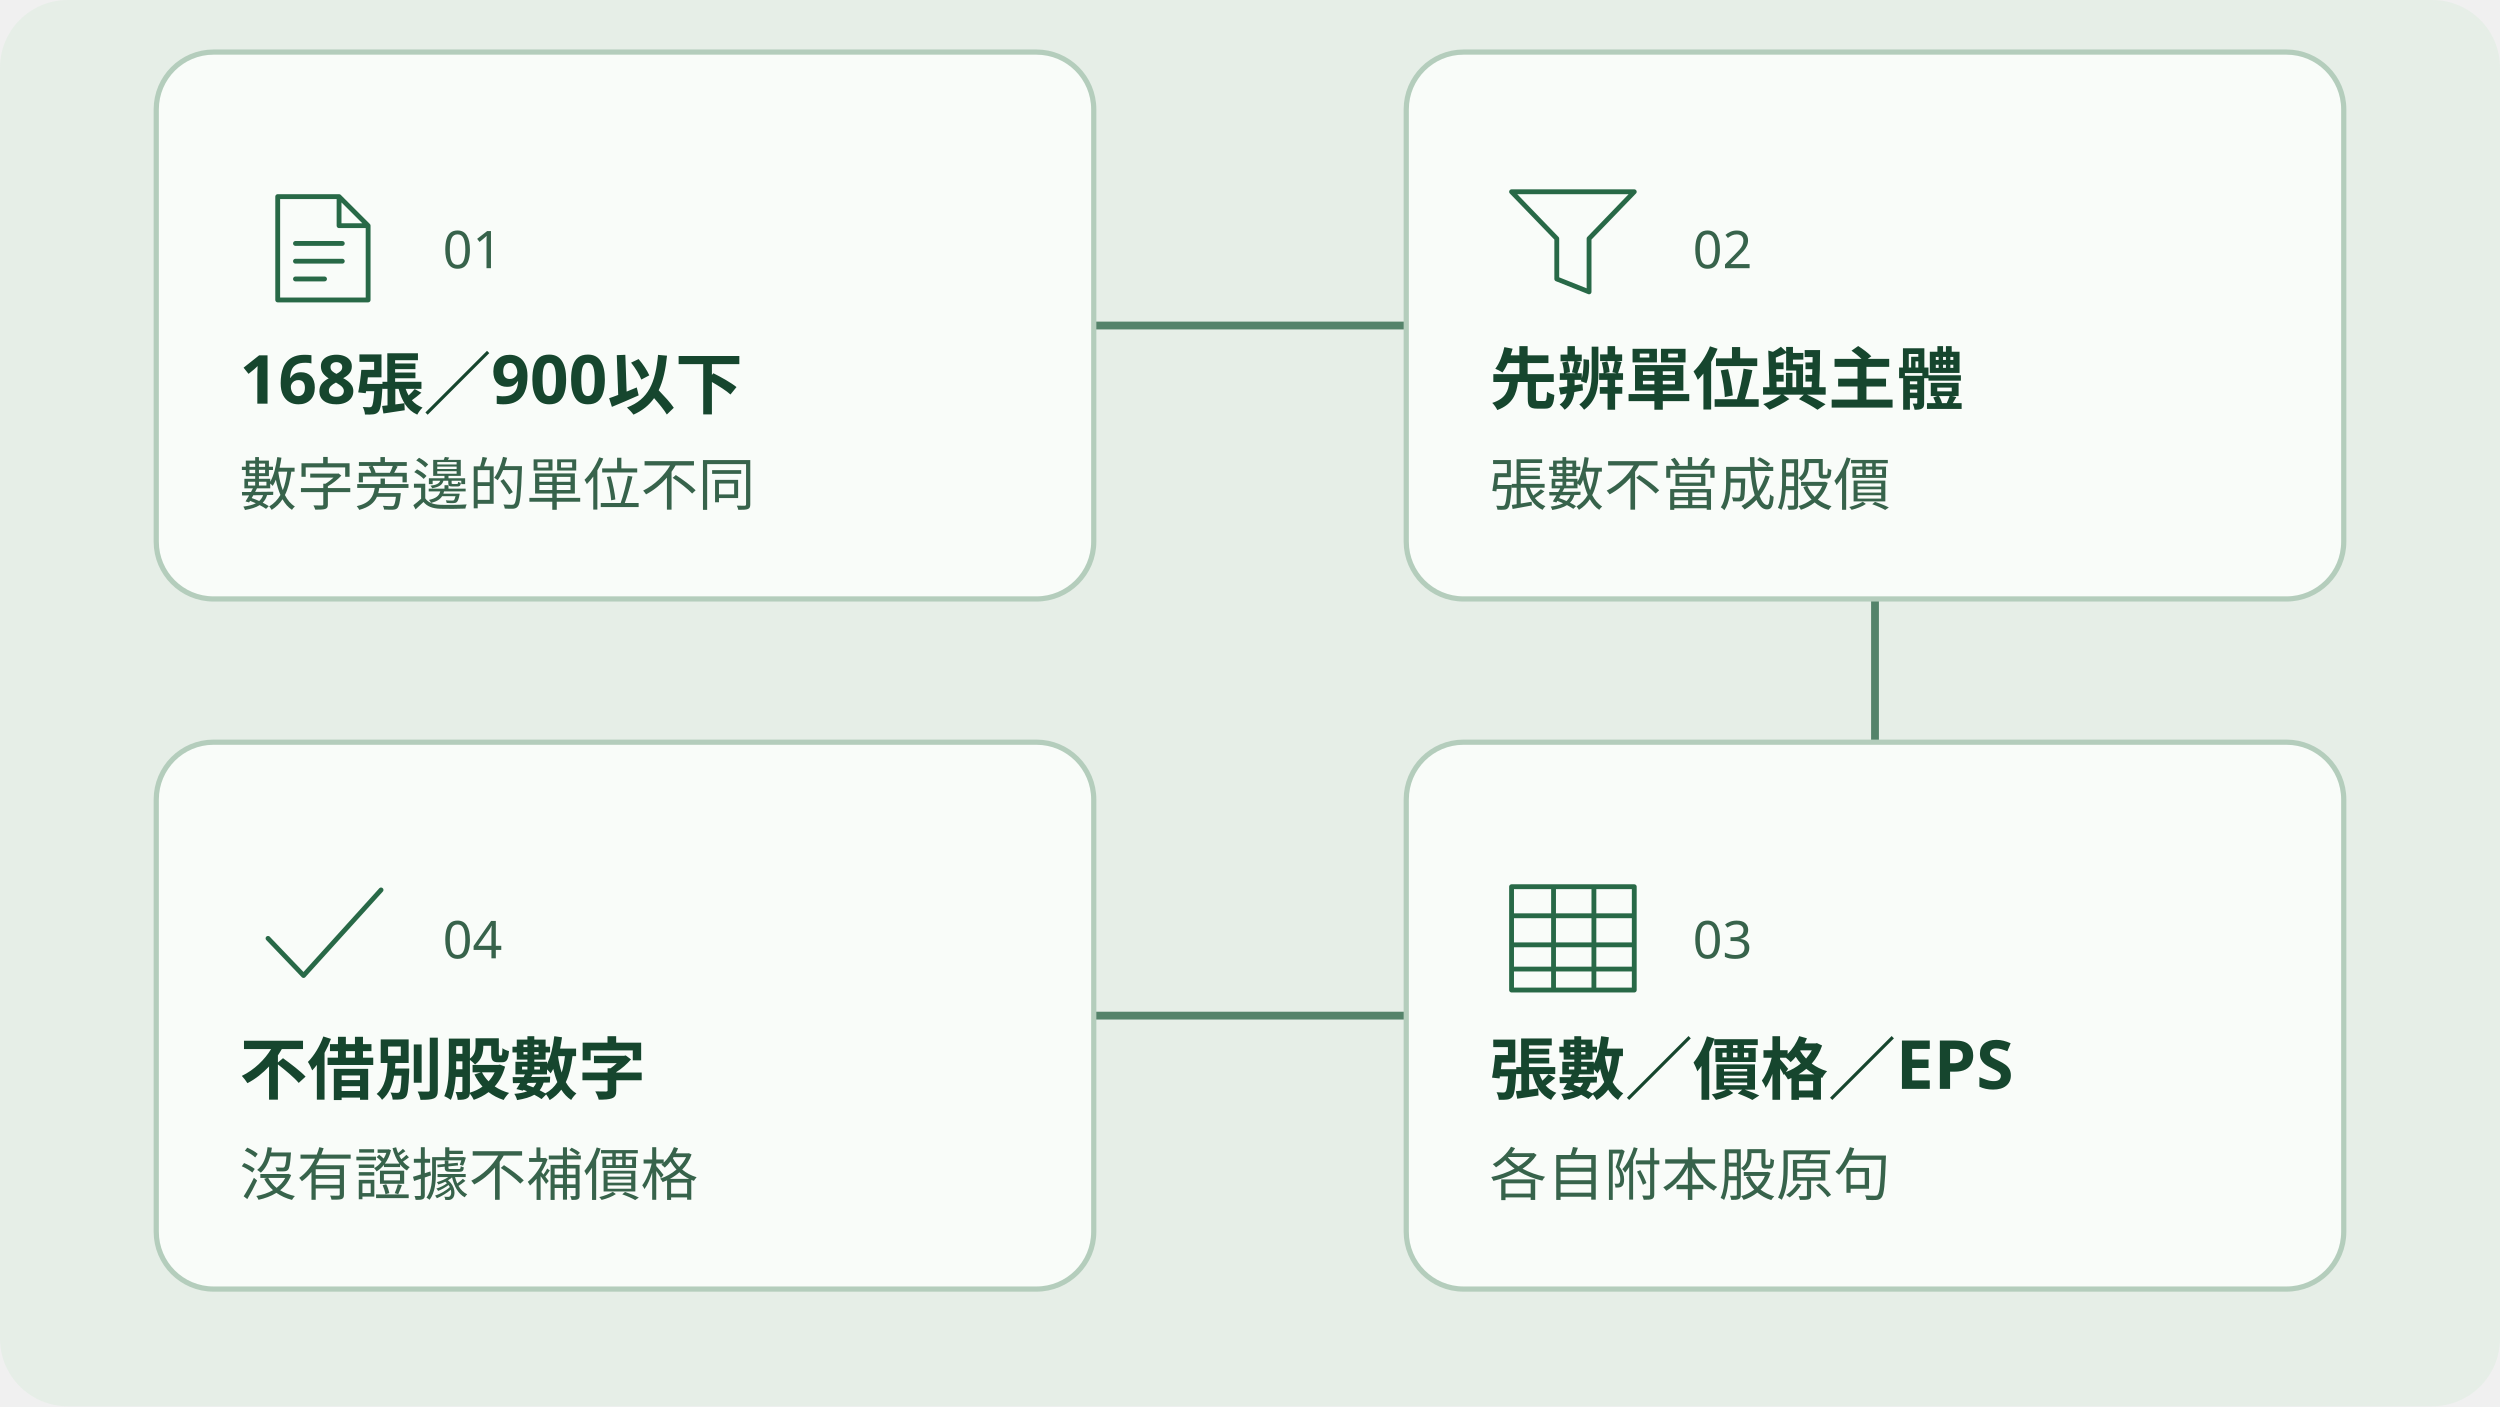
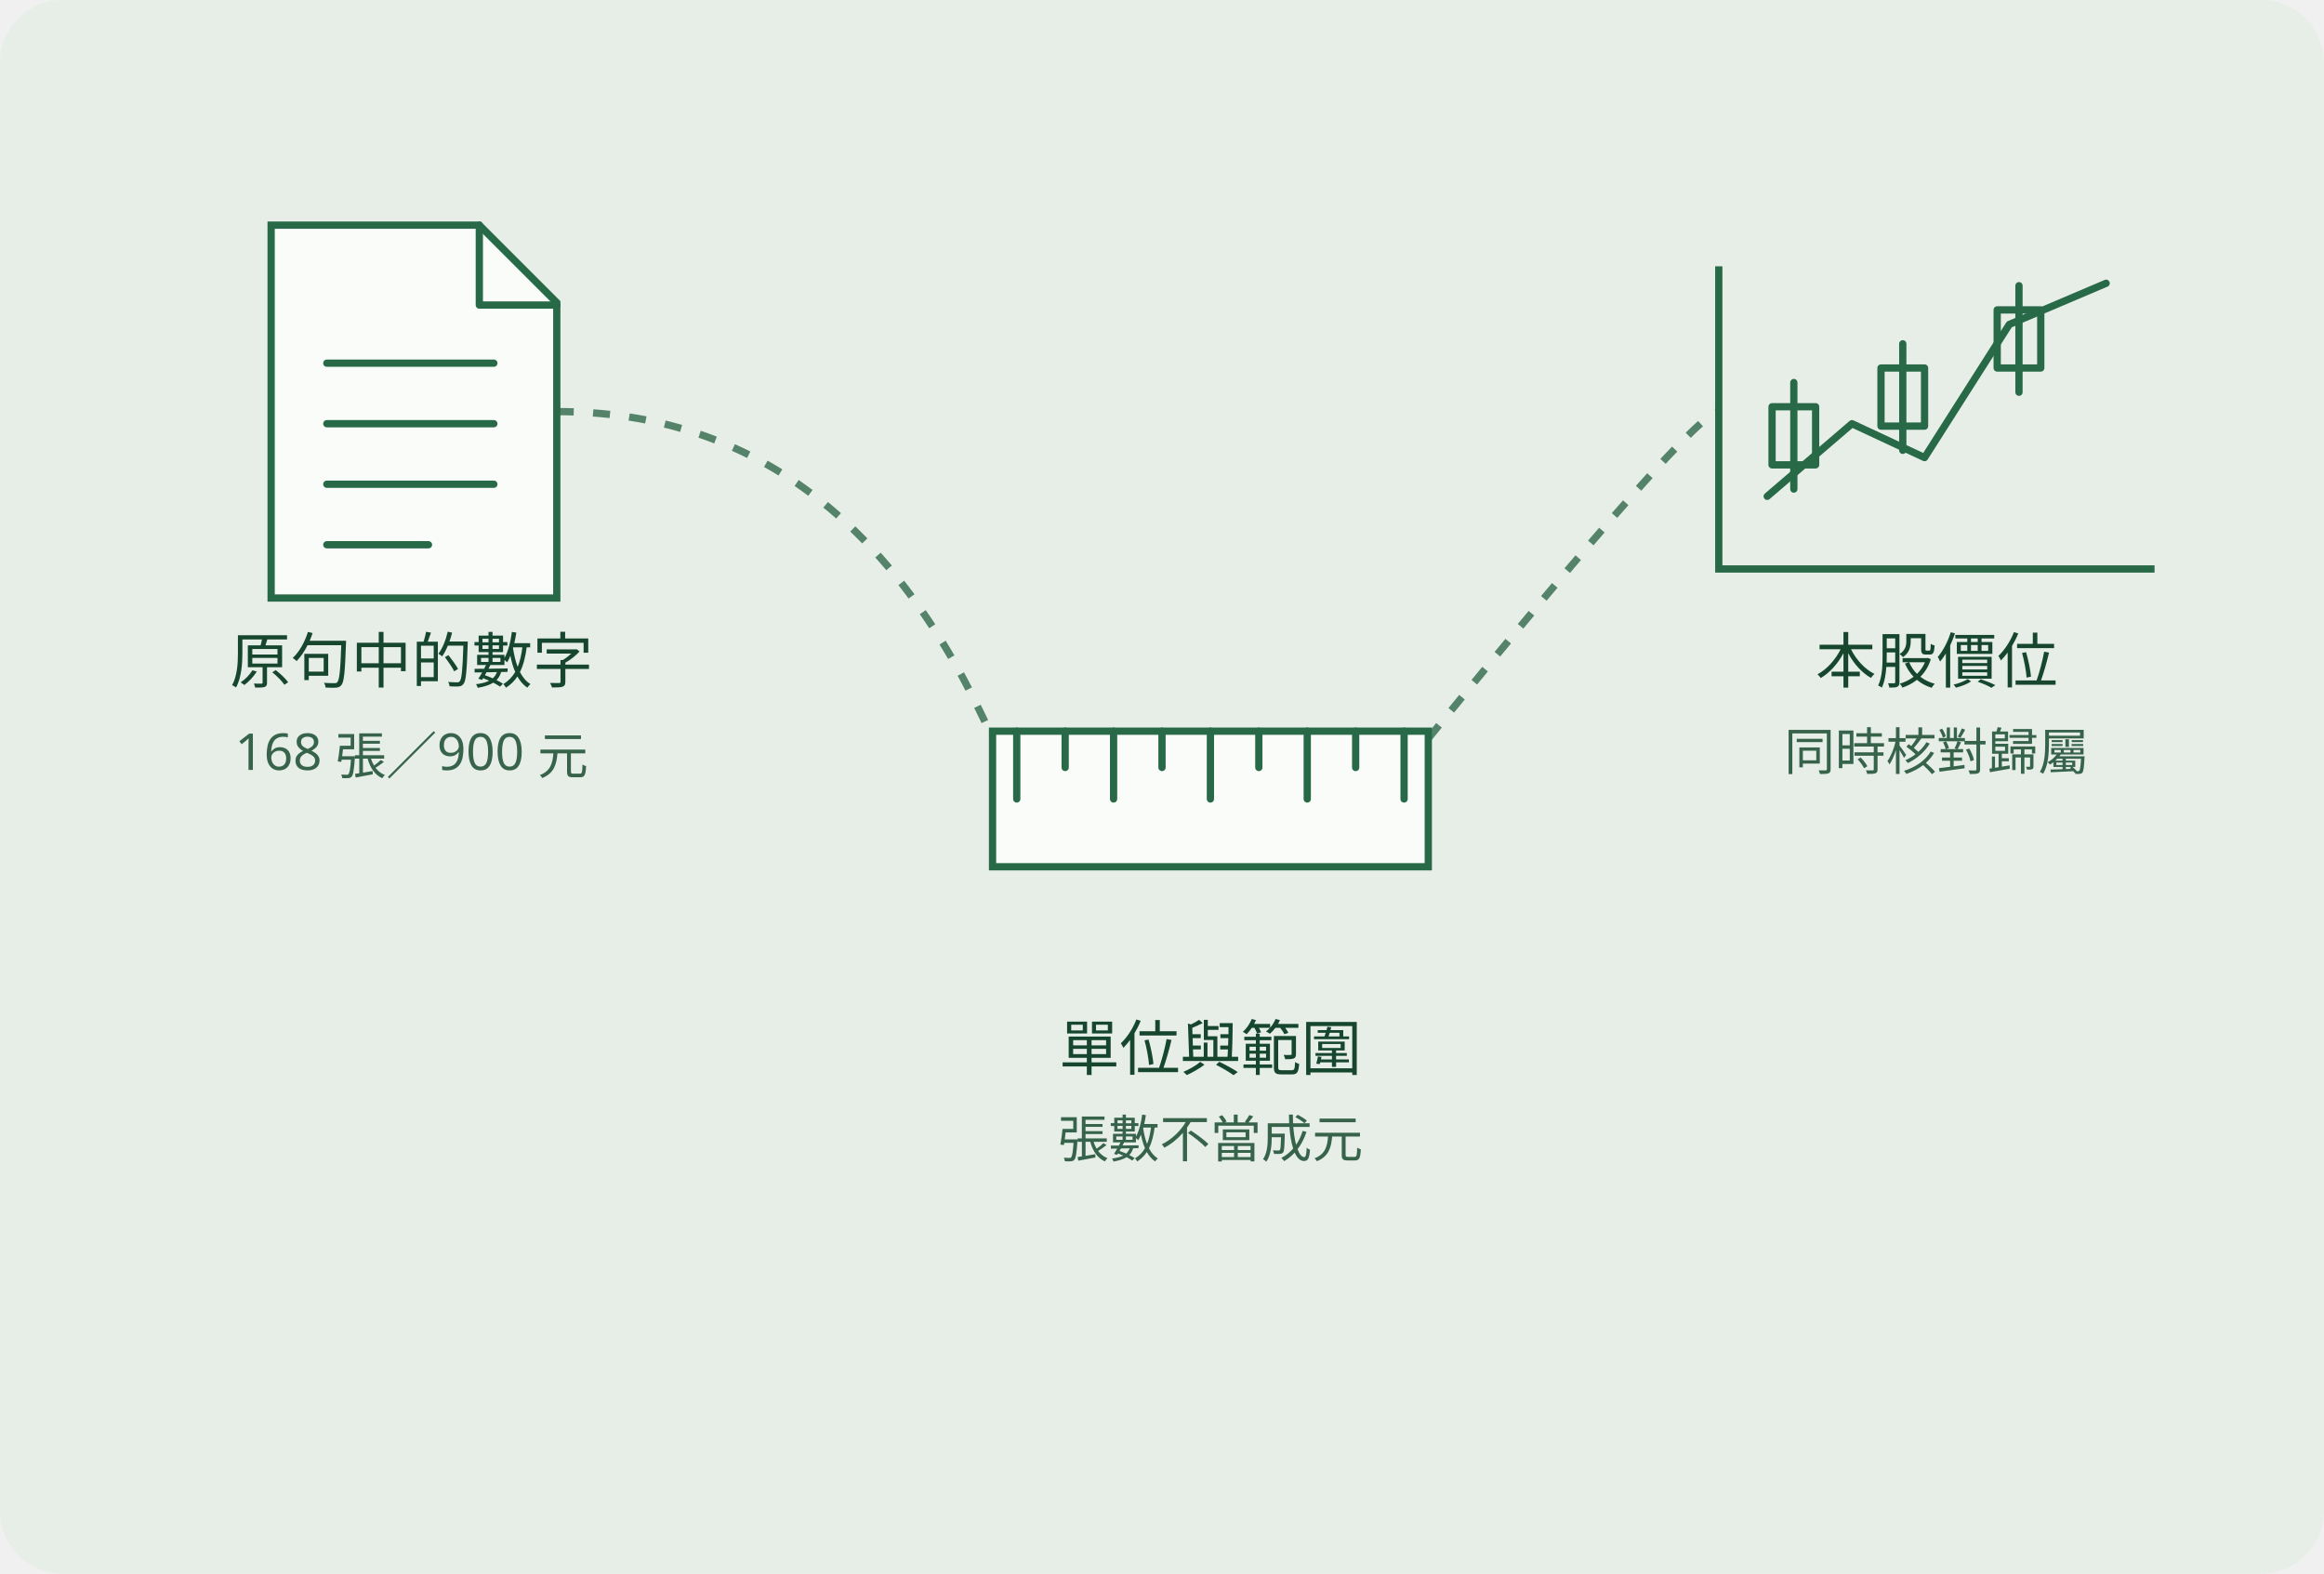
- <svg xmlns="http://www.w3.org/2000/svg" class="book-art" role="img" aria-label="數字先辨單位，再核對歸屬" viewBox="0 0 960 540">
-   <rect width="960" height="540" rx="26" fill="#e6eee7" />
-   <path d="M420 125H540" data-book-path="0" fill="none" stroke="#54836a" stroke-width="3" />
-   <path d="M720 230V285" data-book-path="1" fill="none" stroke="#54836a" stroke-width="3" />
-   <path d="M540 390H420" data-book-path="2" fill="none" stroke="#54836a" stroke-width="3" />
-   <g data-book-node="0" transform="translate(240,125)">
-     <rect class="bk-node-bg" x="-180" y="-105" width="360" height="210" rx="22" fill="#f9fcf9" stroke="#b4cdbc" stroke-width="2" />
-     <g transform="translate(-116,-34) scale(.62)" fill="none" stroke="#286947" stroke-width="3" stroke-linecap="round" stroke-linejoin="round">
-       <path d="M-28-25h38l18 18v46h-56zM10-25v18h18M-17 4h29M-17 15h29M-17 26h18" />
-     </g>
-     <text x="-70" y="-22" fill="#37634b" font-size="20" font-family="system-ui,sans-serif">01</text>
-     <text class="bk-label" x="-148" y="30" fill="#16462e" font-size="26" font-weight="600" font-family="system-ui,sans-serif">168張／900以下</text>
-     <text x="-148" y="69" fill="#37634b" font-size="22" font-family="system-ui,sans-serif">數字旁邊的單位不同</text>
+ <svg xmlns="http://www.w3.org/2000/svg" class="book-art" data-illustration="bespoke" data-mobile-viewbox="0 0 480 1020" viewBox="0 0 960 650" role="img" aria-label="數字帶上單位，才知道是張數或價位">
+   <rect width="960" height="650" rx="26" fill="#e6eee7" />
+   <path data-book-path="0" d="M230 170Q350 170 410 305" data-mobile-d="M230 140H450V320Q450 350 320 350" fill="none" stroke="#54836a" stroke-width="3" stroke-dasharray="7 8" />
+   <path data-book-path="1" d="M590 305Q700 170 710 170" data-mobile-d="M230 440H25V640Q25 670 150 670" fill="none" stroke="#54836a" stroke-width="3" stroke-dasharray="7 8" />
+   <g data-book-node="0" transform="translate(170,170)" data-mobile-transform="translate(140,140)">
+     <path class="bk-node-bg" d="M-58-77H28L60-45V77H-58Z" fill="#f9fcf9" stroke="#286947" stroke-width="3" />
+     <path d="M28-77v33h32M-35-20h69M-35 5h69M-35 30h69M-35 55h42" fill="none" stroke="#286947" stroke-width="3" stroke-linecap="round" stroke-linejoin="round" />
+     <text x="0" y="112" text-anchor="middle" fill="#16462e" font-size="25" font-family="system-ui,sans-serif">原句中的數字</text>
+     <text x="0" y="148" text-anchor="middle" fill="#37634b" font-size="21" font-family="system-ui,sans-serif">168 張／900 元</text>
  </g>
-   <g data-book-node="1" transform="translate(720,125)">
-     <rect class="bk-node-bg" x="-180" y="-105" width="360" height="210" rx="22" fill="#f9fcf9" stroke="#b4cdbc" stroke-width="2" />
-     <g transform="translate(-116,-34) scale(.62)" fill="none" stroke="#286947" stroke-width="3" stroke-linecap="round" stroke-linejoin="round">
-       <path d="M-38-28h76L10 1v33l-20-8V1z" />
-     </g>
-     <text x="-70" y="-22" fill="#37634b" font-size="20" font-family="system-ui,sans-serif">02</text>
-     <text class="bk-label" x="-148" y="30" fill="#16462e" font-size="26" font-weight="600" font-family="system-ui,sans-serif">先辨單位與主體</text>
-     <text x="-148" y="69" fill="#37634b" font-size="22" font-family="system-ui,sans-serif">張數不當成股價</text>
+   <g data-book-node="1" transform="translate(500,330)" data-mobile-transform="translate(320,440)">
+     <path class="bk-node-bg" d="M-90-28H90V28H-90Z" fill="#f9fcf9" stroke="#286947" stroke-width="3" />
+     <path d="M-80-28v28" fill="none" stroke="#286947" stroke-width="3" stroke-linecap="round" stroke-linejoin="round" />
+     <path d="M-60-28v15" fill="none" stroke="#286947" stroke-width="3" stroke-linecap="round" stroke-linejoin="round" />
+     <path d="M-40-28v28" fill="none" stroke="#286947" stroke-width="3" stroke-linecap="round" stroke-linejoin="round" />
+     <path d="M-20-28v15" fill="none" stroke="#286947" stroke-width="3" stroke-linecap="round" stroke-linejoin="round" />
+     <path d="M0-28v28" fill="none" stroke="#286947" stroke-width="3" stroke-linecap="round" stroke-linejoin="round" />
+     <path d="M20-28v15" fill="none" stroke="#286947" stroke-width="3" stroke-linecap="round" stroke-linejoin="round" />
+     <path d="M40-28v28" fill="none" stroke="#286947" stroke-width="3" stroke-linecap="round" stroke-linejoin="round" />
+     <path d="M60-28v15" fill="none" stroke="#286947" stroke-width="3" stroke-linecap="round" stroke-linejoin="round" />
+     <path d="M80-28v28" fill="none" stroke="#286947" stroke-width="3" stroke-linecap="round" stroke-linejoin="round" />
+     <text x="0" y="112" text-anchor="middle" fill="#16462e" font-size="25" font-family="system-ui,sans-serif">單位與範圍</text>
+     <text x="0" y="148" text-anchor="middle" fill="#37634b" font-size="21" font-family="system-ui,sans-serif">張數不當成元</text>
  </g>
-   <g data-book-node="2" transform="translate(720,390)">
-     <rect class="bk-node-bg" x="-180" y="-105" width="360" height="210" rx="22" fill="#f9fcf9" stroke="#b4cdbc" stroke-width="2" />
-     <g transform="translate(-116,-34) scale(.62)" fill="none" stroke="#286947" stroke-width="3" stroke-linecap="round" stroke-linejoin="round">
-       <path d="M-38-25h76v64h-76zM-38-7h76M-38 11h76M-38 26h76M-12-25v64M13-25v64" />
-     </g>
-     <text x="-70" y="-22" fill="#37634b" font-size="20" font-family="system-ui,sans-serif">03</text>
-     <text class="bk-label" x="-148" y="30" fill="#16462e" font-size="26" font-weight="600" font-family="system-ui,sans-serif">張數／價格／EPS</text>
-     <text x="-148" y="69" fill="#37634b" font-size="22" font-family="system-ui,sans-serif">各自附本股原句</text>
+   <g data-book-node="2" transform="translate(800,170)" data-mobile-transform="translate(150,760)">
+     <path class="bk-node-bg" d="M-90-60V65H90" fill="none" stroke="#286947" stroke-width="3" />
+     <path d="M-70 35L-35 5L-5 19L30-36L70-53" fill="none" stroke="#286947" stroke-width="3" stroke-linecap="round" stroke-linejoin="round" />
+     <path d="M-59 -12v44M-68 -2h18v24h-18Z" fill="none" stroke="#286947" stroke-width="3" stroke-linecap="round" stroke-linejoin="round" />
+     <path d="M-14 -28v44M-23 -18h18v24h-18Z" fill="none" stroke="#286947" stroke-width="3" stroke-linecap="round" stroke-linejoin="round" />
+     <path d="M34 -52v44M25 -42h18v24h-18Z" fill="none" stroke="#286947" stroke-width="3" stroke-linecap="round" stroke-linejoin="round" />
+     <text x="0" y="112" text-anchor="middle" fill="#16462e" font-size="25" font-family="system-ui,sans-serif">本股價位</text>
+     <text x="0" y="148" text-anchor="middle" fill="#37634b" font-size="21" font-family="system-ui,sans-serif">同時核對歸屬</text>
  </g>
-   <g data-book-node="3" transform="translate(240,390)">
-     <rect class="bk-node-bg" x="-180" y="-105" width="360" height="210" rx="22" fill="#f9fcf9" stroke="#b4cdbc" stroke-width="2" />
-     <g transform="translate(-116,-34) scale(.62)" fill="none" stroke="#286947" stroke-width="3" stroke-linecap="round" stroke-linejoin="round">
-       <path d="M-34 7l22 23L36-23" />
-     </g>
-     <text x="-70" y="-22" fill="#37634b" font-size="20" font-family="system-ui,sans-serif">04</text>
-     <text class="bk-label" x="-148" y="30" fill="#16462e" font-size="26" font-weight="600" font-family="system-ui,sans-serif">不借別股數字</text>
-     <text x="-148" y="69" fill="#37634b" font-size="22" font-family="system-ui,sans-serif">沒有證據不補價格</text>
-   </g>
-   <circle class="book-packet" r="9" fill="#bd5934" stroke="#fff" stroke-width="3" opacity="0" />
+   <circle class="book-packet" r="9" fill="#bd5934" stroke="white" stroke-width="3" opacity="0" />
</svg>
